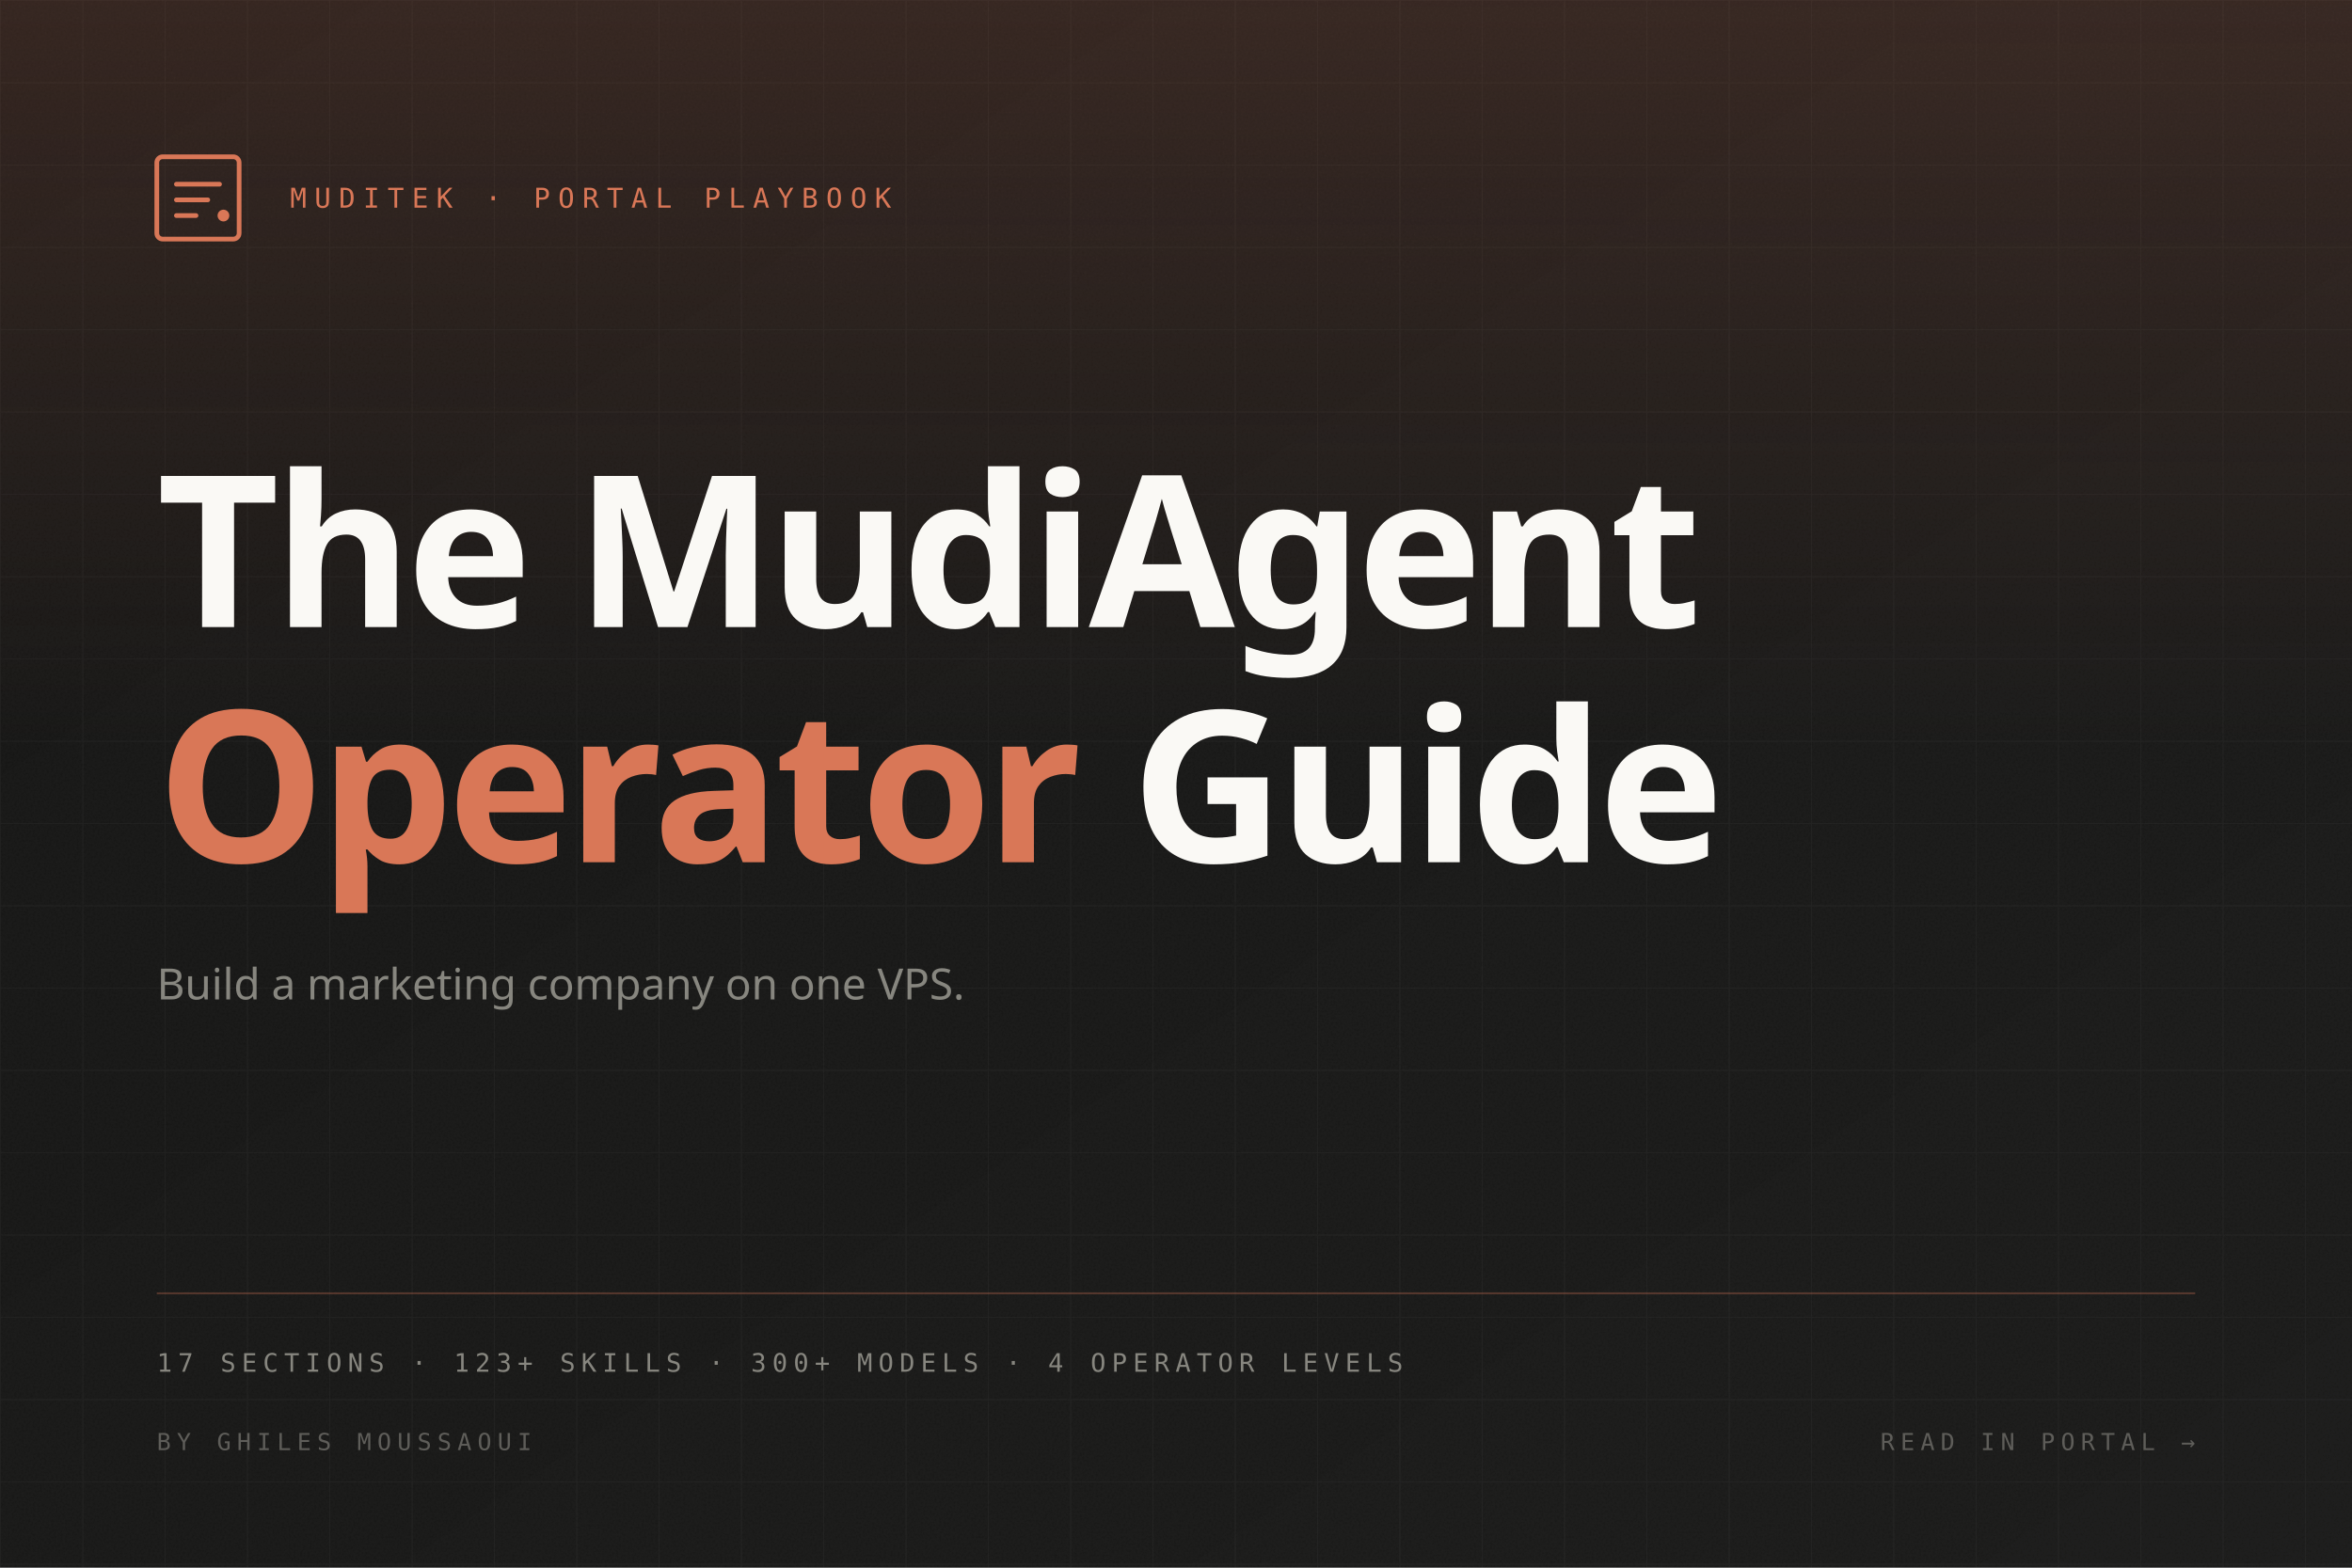
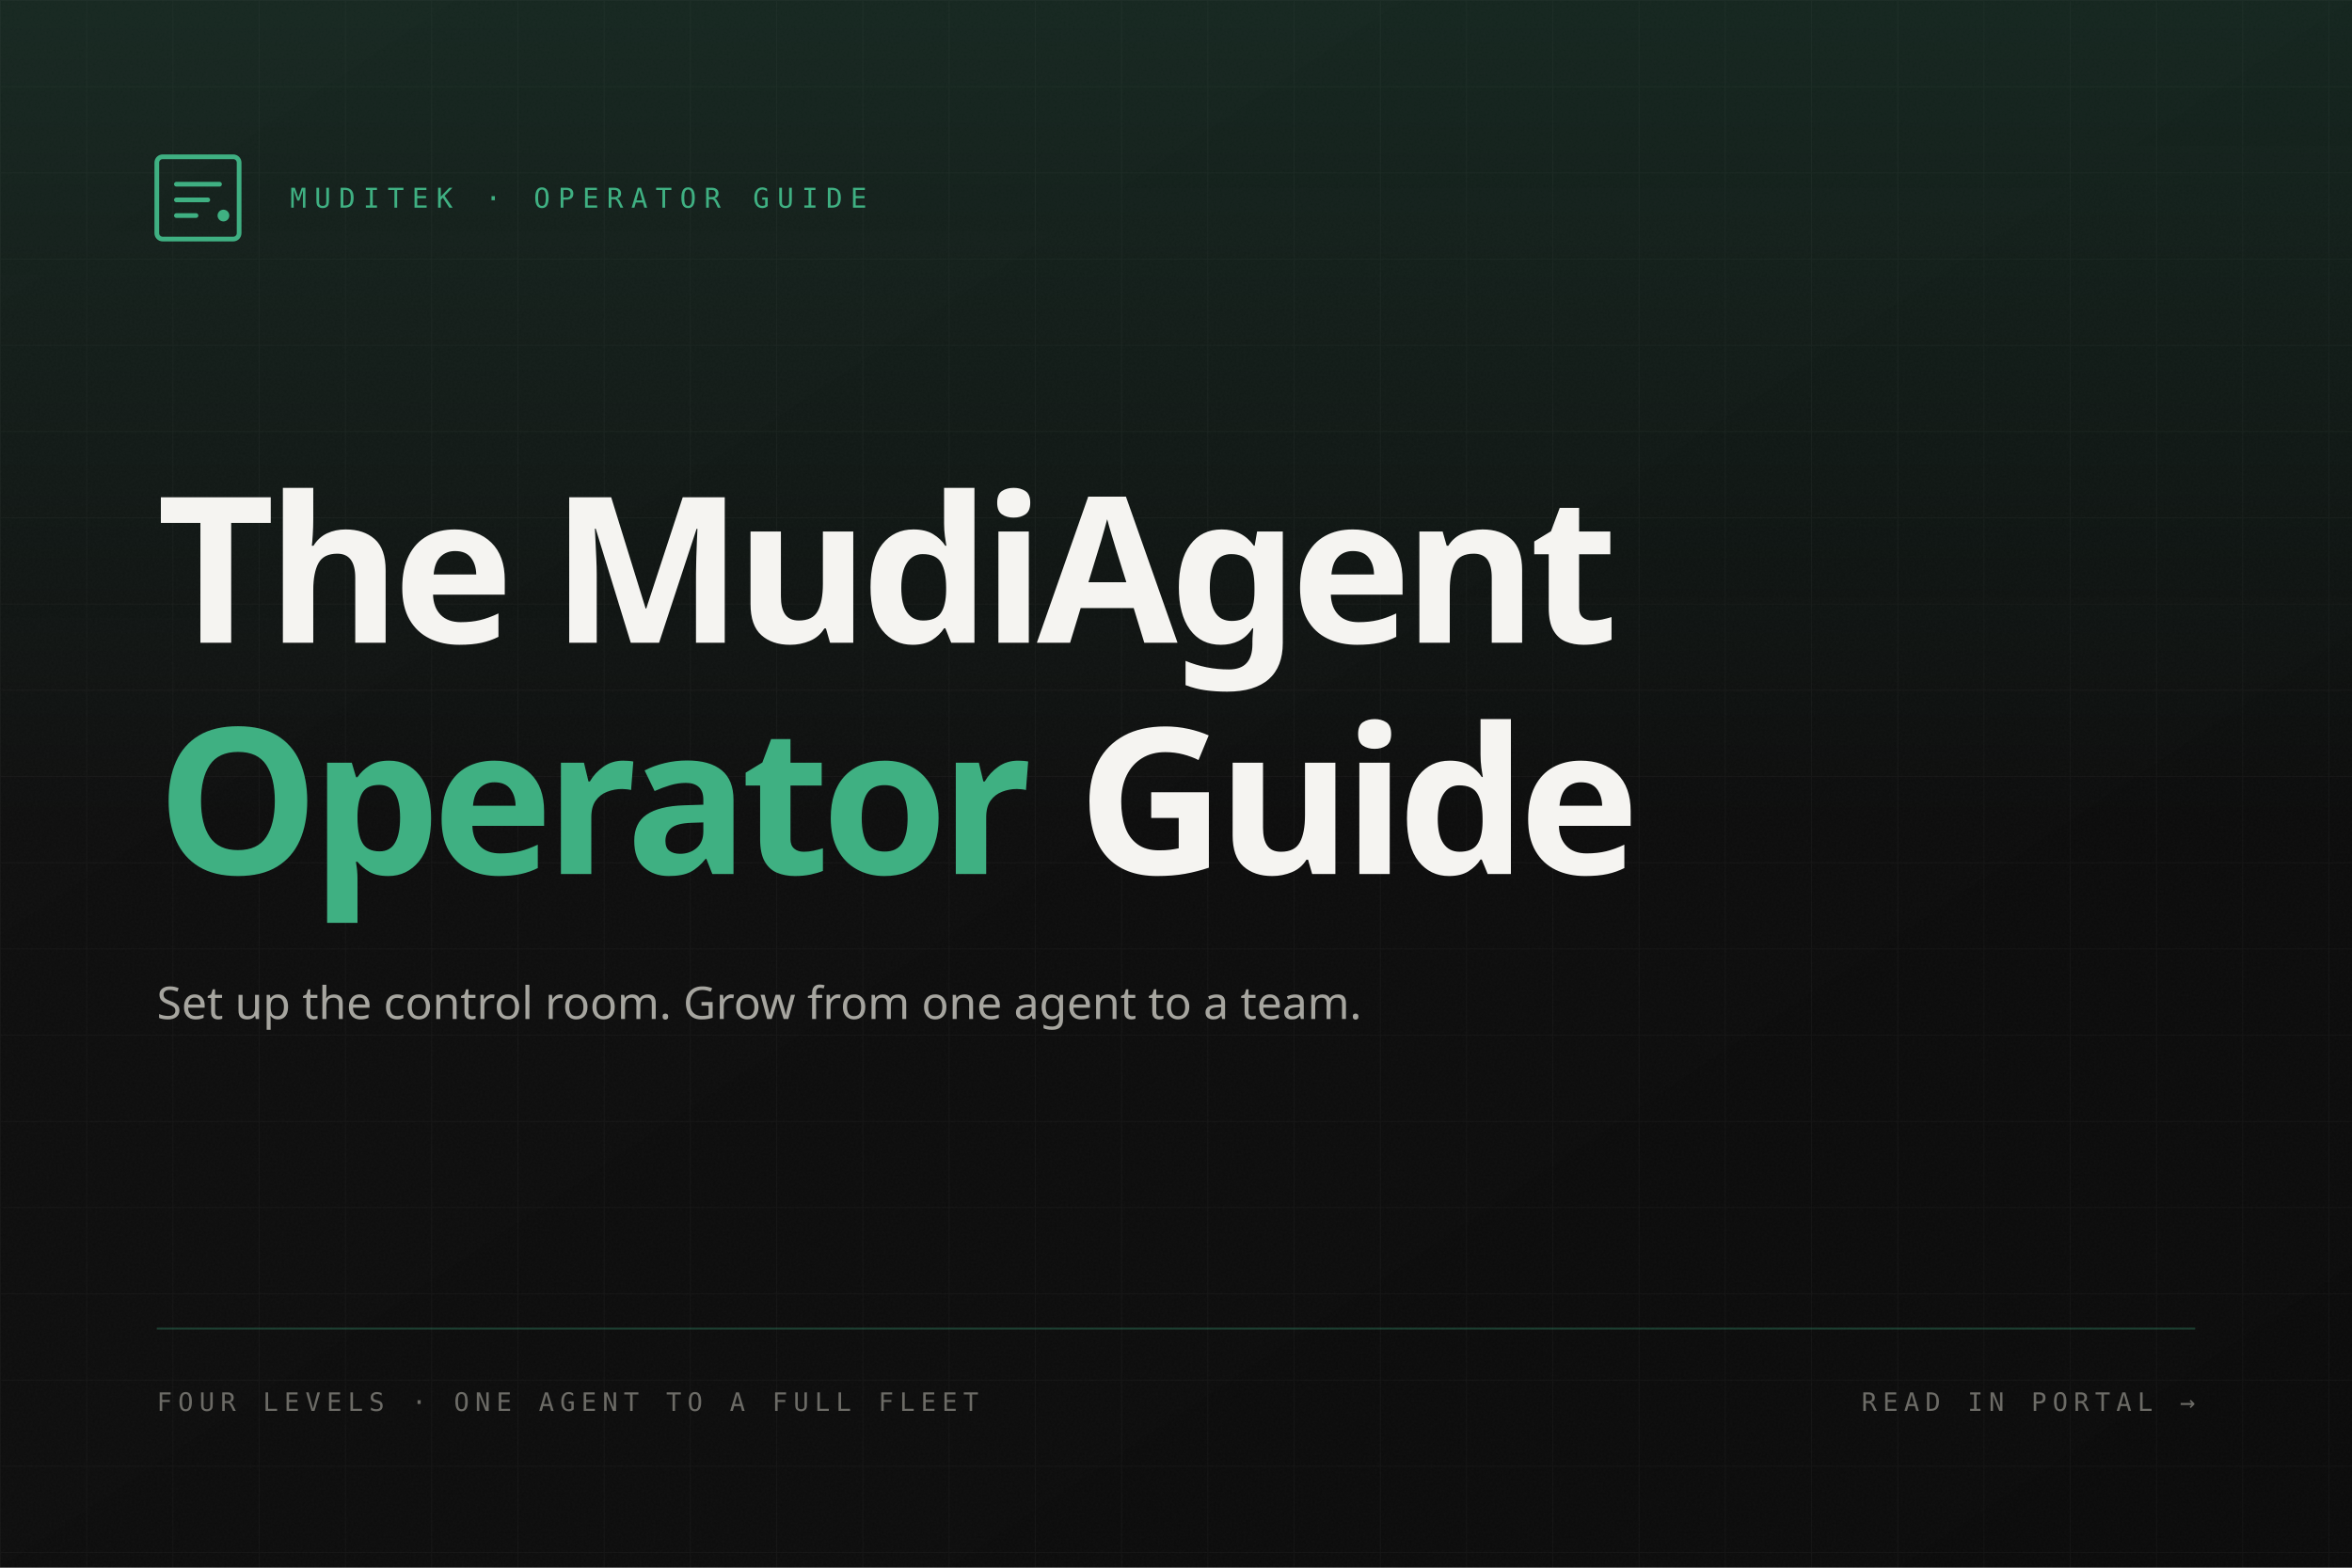
<svg xmlns="http://www.w3.org/2000/svg" viewBox="0 0 1200 800" preserveAspectRatio="xMidYMid slice">
  <defs>
    <linearGradient id="bg" x1="0" y1="0" x2="1" y2="1">
-       <stop offset="0" stop-color="#141413" />
-       <stop offset="1" stop-color="#1A1A19" />
+       <stop offset="0" stop-color="#0f0f0f" />
+       <stop offset="1" stop-color="#0a0a0a" />
    </linearGradient>
-     <linearGradient id="clayGlow" x1="0" y1="0" x2="0" y2="1">
-       <stop offset="0" stop-color="#D97757" stop-opacity="0.16" />
-       <stop offset="1" stop-color="#D97757" stop-opacity="0" />
+     <linearGradient id="glow" x1="0" y1="0" x2="0" y2="1">
+       <stop offset="0" stop-color="#3FB082" stop-opacity="0.15" />
+       <stop offset="1" stop-color="#3FB082" stop-opacity="0" />
    </linearGradient>
-     <pattern id="grid" width="42" height="42" patternUnits="userSpaceOnUse">
-       <path d="M42 0L0 0L0 42" fill="none" stroke="rgba(250,249,245,0.035)" stroke-width="1" />
+     <pattern id="grid" width="44" height="44" patternUnits="userSpaceOnUse">
+       <path d="M44 0L0 0L0 44" fill="none" stroke="rgba(245,244,241,0.030)" stroke-width="1" />
    </pattern>
    <filter id="noise">
      <feTurbulence type="fractalNoise" baseFrequency="0.85" numOctaves="3" />
-       <feColorMatrix values="0 0 0 0 1  0 0 0 0 1  0 0 0 0 1  0 0 0 0.05 0" />
+       <feColorMatrix values="0 0 0 0 1  0 0 0 0 1  0 0 0 0 1  0 0 0 0.045 0" />
    </filter>
  </defs>
  <rect width="1200" height="800" fill="url(#bg)" />
  <rect width="1200" height="800" fill="url(#grid)" />
-   <rect width="1200" height="380" fill="url(#clayGlow)" />
-   <rect width="1200" height="800" filter="url(#noise)" opacity="0.6" />
+   <rect width="1200" height="420" fill="url(#glow)" />
+   <rect width="1200" height="800" filter="url(#noise)" opacity="0.55" />
  <g transform="translate(80, 80)">
-     <rect width="42" height="42" rx="3" fill="none" stroke="#D97757" stroke-width="2.4" />
-     <line x1="10" y1="14" x2="32" y2="14" stroke="#D97757" stroke-width="2.4" stroke-linecap="round" />
-     <line x1="10" y1="22" x2="26" y2="22" stroke="#D97757" stroke-width="2.4" stroke-linecap="round" />
-     <line x1="10" y1="30" x2="20" y2="30" stroke="#D97757" stroke-width="2.4" stroke-linecap="round" />
-     <circle cx="34" cy="30" r="3" fill="#D97757" />
+     <rect width="42" height="42" rx="3" fill="none" stroke="#3FB082" stroke-width="2.4" />
+     <line x1="10" y1="14" x2="32" y2="14" stroke="#3FB082" stroke-width="2.4" stroke-linecap="round" />
+     <line x1="10" y1="22" x2="26" y2="22" stroke="#3FB082" stroke-width="2.4" stroke-linecap="round" />
+     <line x1="10" y1="30" x2="20" y2="30" stroke="#3FB082" stroke-width="2.4" stroke-linecap="round" />
+     <circle cx="34" cy="30" r="3" fill="#3FB082" />
  </g>
-   <g font-family="'JetBrains Mono', ui-monospace, SFMono-Regular, Menlo, monospace" fill="#D97757" font-size="14" letter-spacing="4">
-     <text x="148" y="106">MUDITEK · PORTAL PLAYBOOK</text>
+   <g font-family="'Geist Mono', ui-monospace, SFMono-Regular, Menlo, monospace" fill="#3FB082" font-size="14" letter-spacing="4">
+     <text x="148" y="106">MUDITEK · OPERATOR GUIDE</text>
  </g>
-   <g font-family="'Outfit', ui-sans-serif, system-ui, sans-serif" fill="#FAF9F5">
-     <text x="80" y="320" font-weight="800" font-size="108" letter-spacing="-3">The MudiAgent</text>
-     <text x="80" y="440" font-weight="800" font-size="108" letter-spacing="-3">
-       <tspan fill="#D97757">Operator</tspan> Guide
+   <g font-family="'Geist', 'Outfit', ui-sans-serif, system-ui, sans-serif" fill="#F5F4F1">
+     <text x="80" y="328" font-weight="700" font-size="104" letter-spacing="-4">The MudiAgent</text>
+     <text x="80" y="446" font-weight="700" font-size="104" letter-spacing="-4">
+       <tspan fill="#3FB082">Operator</tspan> Guide
    </text>
  </g>
-   <g font-family="'Outfit', ui-sans-serif, system-ui, sans-serif" fill="#87867F" font-size="22" font-weight="400">
-     <text x="80" y="510">Build a marketing company on one VPS.</text>
+   <g font-family="'Geist', 'Outfit', ui-sans-serif, system-ui, sans-serif" fill="#a6a59f" font-size="23" font-weight="400">
+     <text x="80" y="520">Set up the control room. Grow from one agent to a team.</text>
  </g>
-   <g stroke="rgba(217,119,87,0.3)" stroke-width="1">
-     <line x1="80" y1="660" x2="1120" y2="660" />
+   <g stroke="rgba(63,176,130,0.3)" stroke-width="1">
+     <line x1="80" y1="678" x2="1120" y2="678" />
  </g>
-   <g font-family="'JetBrains Mono', ui-monospace, SFMono-Regular, Menlo, monospace" fill="#87867F" font-size="13" letter-spacing="3">
-     <text x="80" y="700">17 SECTIONS · 123+ SKILLS · 300+ MODELS · 4 OPERATOR LEVELS</text>
-   </g>
-   <g font-family="'JetBrains Mono', ui-monospace, SFMono-Regular, Menlo, monospace" fill="#5E5D59" font-size="12" letter-spacing="3">
-     <text x="80" y="740">BY GHILES MOUSSAOUI</text>
-     <text x="1120" y="740" text-anchor="end">READ IN PORTAL →</text>
+   <g font-family="'Geist Mono', ui-monospace, SFMono-Regular, Menlo, monospace" fill="#6c6b66" font-size="13" letter-spacing="3">
+     <text x="80" y="720">FOUR LEVELS · ONE AGENT TO A FULL FLEET</text>
+     <text x="1120" y="720" text-anchor="end">READ IN PORTAL →</text>
  </g>
</svg>
